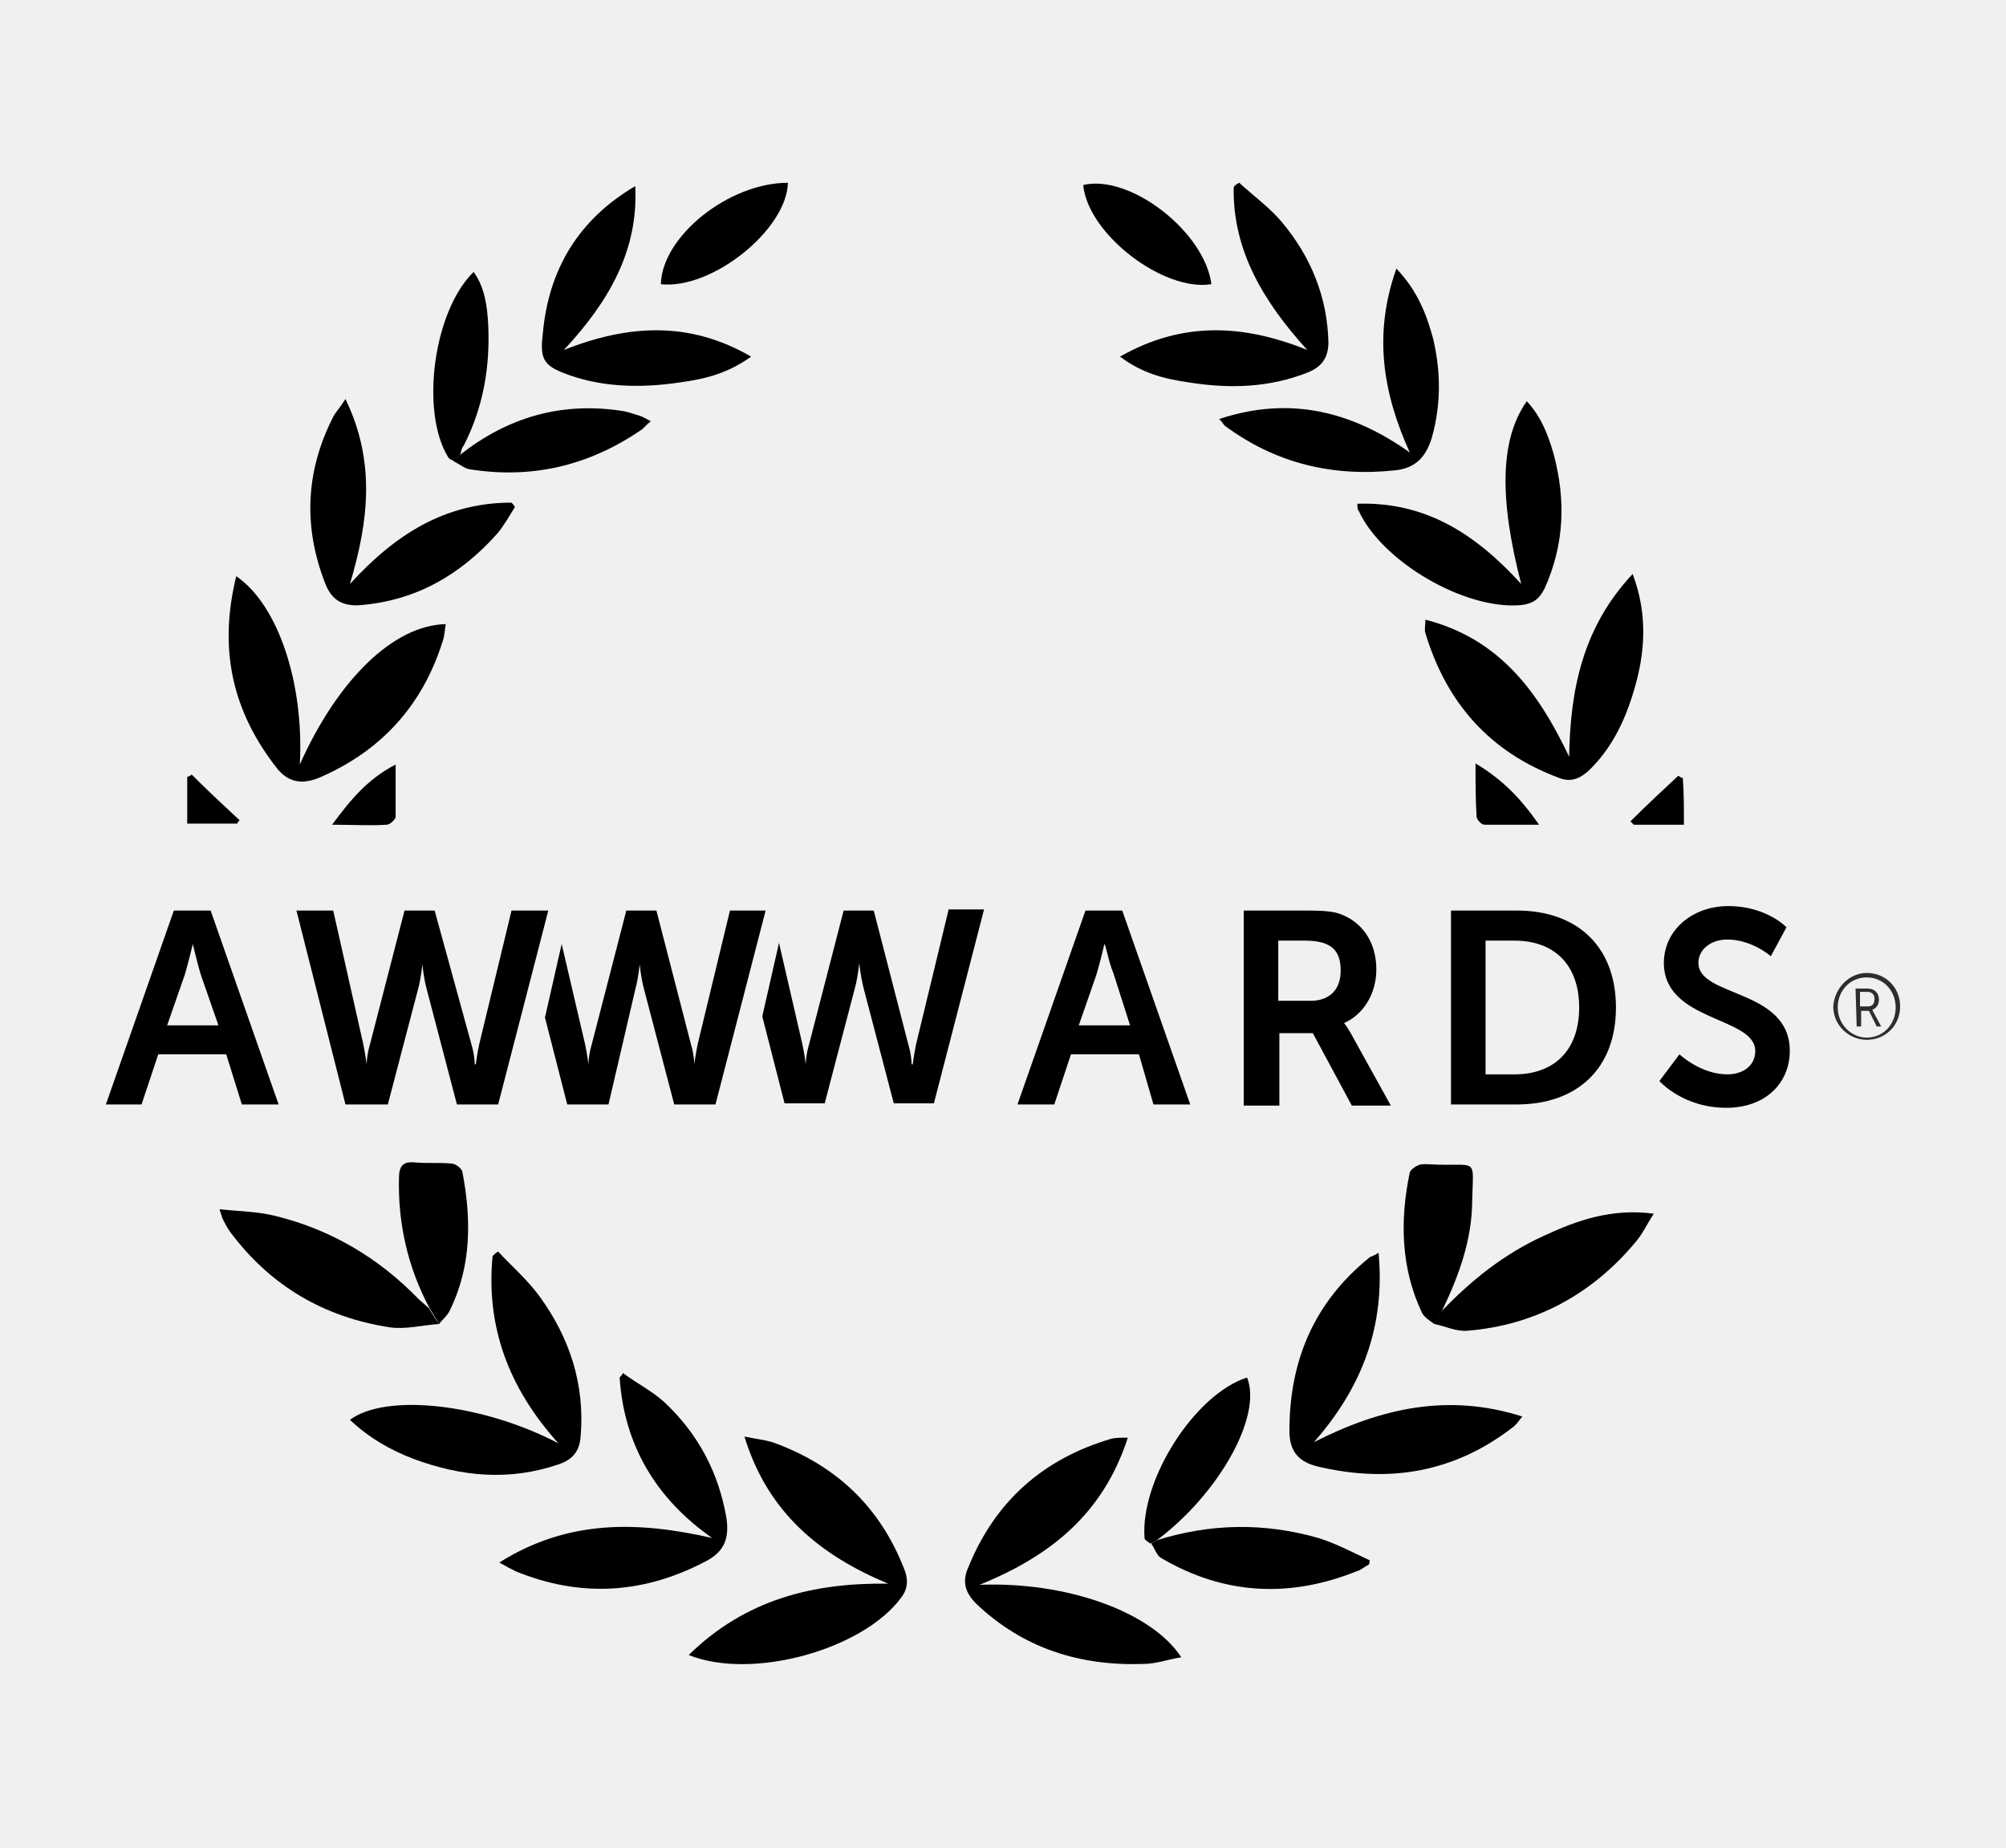
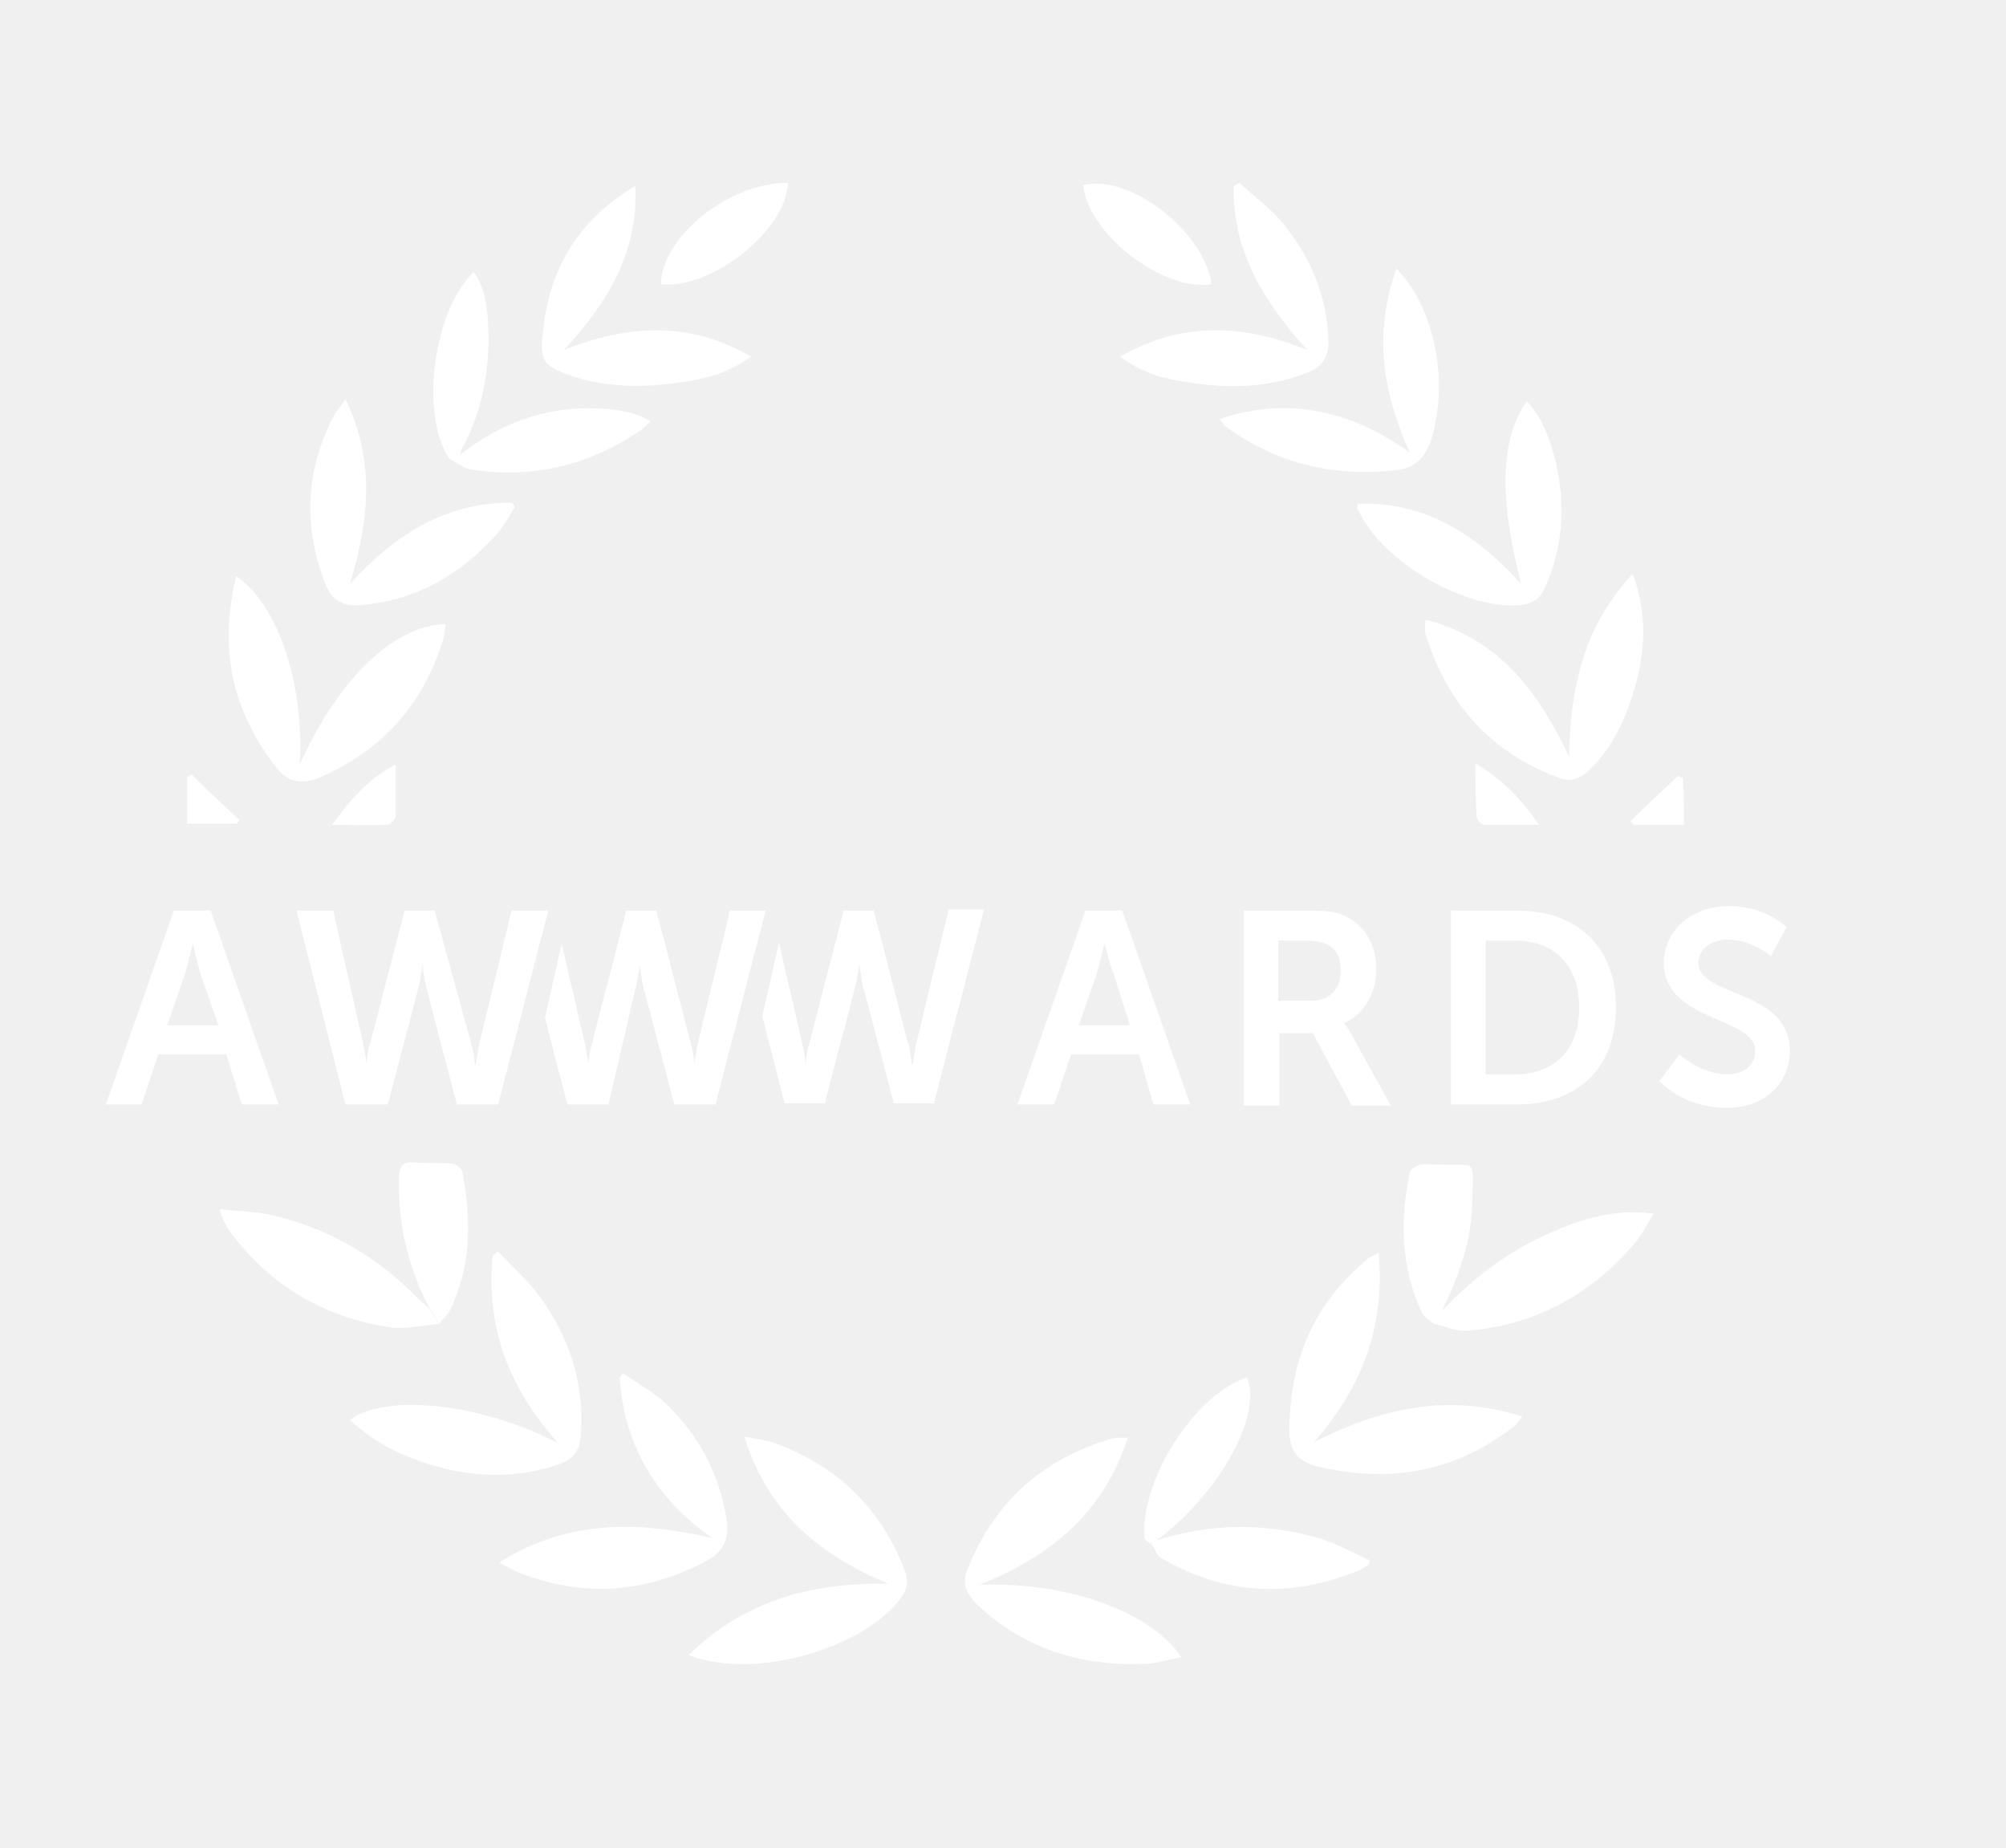
<svg xmlns="http://www.w3.org/2000/svg" version="1.1" id="Layer_1" x="0px" y="0px" viewBox="0 0 180 165.8" enable-background="new 0 0 180 165.8" xml:space="preserve">
-   <g id="_x33_1lxDj_1_">
+   <g id="_x33_1lxDj_1_" fill="#ffffff">
    <g>
      <path d="M87.9,142.2c7.8-0.3,15.4,2.4,18.1,6.5c-1.2,0.2-2.3,0.6-3.4,0.6c-5.7,0.2-10.8-1.4-15-5.4c-1-1-1.3-2-0.7-3.3    c2.4-5.9,6.7-9.7,12.8-11.5c0.4-0.1,0.8-0.1,1.5-0.1C99,135.8,94.3,139.6,87.9,142.2z" />
      <path d="M61.8,148.5c5.1-5,11.2-6.5,17.9-6.4c-6-2.5-10.8-6.3-12.9-13.2c1,0.2,1.8,0.3,2.5,0.5c5.6,2,9.6,5.7,11.8,11.3    c0.4,0.9,0.4,1.8-0.2,2.6C77.5,148,67.5,150.8,61.8,148.5z" />
      <path d="M136.6,127.1c-0.4,0.5-0.6,0.8-0.9,1c-5.2,4-11,5-17.4,3.5c-1.7-0.4-2.6-1.3-2.6-3.2c0-6.3,2.2-11.5,7.1-15.5    c0.2-0.2,0.5-0.2,0.9-0.5c0.6,6.5-1.4,12-5.8,17C124,126.3,130,125,136.6,127.1z" />
      <path d="M44.7,112.3c1.2,1.3,2.6,2.5,3.7,4c2.7,3.7,4.1,7.9,3.7,12.6c-0.1,1.4-0.8,2.1-2,2.5c-4.4,1.5-8.7,1.1-13-0.5    c-2.1-0.8-4-1.9-5.7-3.5c3.2-2.4,11.8-1.5,18.7,2.1c-4.5-5-6.5-10.5-5.9-16.8C44.4,112.5,44.5,112.4,44.7,112.3z" />
      <path d="M21.2,51.7c3.8,2.6,6.1,9.7,5.7,16.9C30.3,61,35.3,56.1,40,56c-0.1,0.5-0.1,1.1-0.3,1.6c-1.8,5.7-5.5,9.8-11.1,12.2    c-1.5,0.6-2.7,0.4-3.7-0.8C20.8,63.8,19.6,58.2,21.2,51.7z" />
      <path d="M146.5,51.5c1.4,3.7,1.1,7.2,0.1,10.5c-0.8,2.7-2,5.2-4.1,7.2c-0.8,0.7-1.6,1-2.6,0.6c-6.2-2.3-10.1-6.7-12-13    c-0.1-0.3,0-0.6,0-1.2c6.6,1.7,10.1,6.4,12.9,12.3C140.9,61.9,142,56.3,146.5,51.5z" />
      <path d="M63.9,138c-5-3.5-7.9-8.3-8.3-14.4c0.1-0.1,0.2-0.2,0.3-0.4c1.2,0.9,2.6,1.6,3.7,2.6c3,2.8,4.9,6.3,5.6,10.5    c0.2,1.6-0.1,2.8-1.7,3.7c-5.6,3-11.3,3.4-17.2,1c-0.4-0.2-0.8-0.4-1.5-0.8C51,136.3,57.3,136.5,63.9,138z" />
      <path d="M31,35.8c2.7,5.6,2.1,10.9,0.4,16.6c4.1-4.5,8.6-7.3,14.5-7.3c0.1,0.1,0.2,0.2,0.3,0.4c-0.5,0.8-1,1.7-1.6,2.4    c-3.3,3.7-7.3,6-12.3,6.4c-1.5,0.1-2.5-0.4-3.1-1.9c-2-5.1-1.8-10.1,0.7-15C30.1,37,30.5,36.6,31,35.8z" />
      <path d="M136.5,52.4c-2-7.7-1.9-13,0.5-16.4c1.3,1.4,1.9,3,2.4,4.7c1.1,4.1,1,8.1-0.8,12.1c-0.5,1-1.1,1.4-2.2,1.5    c-5,0.4-12.4-3.9-14.5-8.5c-0.1-0.1-0.1-0.3-0.1-0.6C127.9,45,132.4,47.9,136.5,52.4z" />
      <path d="M67.4,32c-2.1,1.5-4.1,2-6.3,2.3c-3.3,0.5-6.7,0.5-9.9-0.6c-2.3-0.8-2.8-1.3-2.5-3.7c0.5-5.8,3.2-10.3,8.3-13.3    c0.3,5.8-2.4,10.4-6.4,14.7C56.4,29.1,61.9,28.8,67.4,32z" />
      <path d="M111.2,16.4c1.3,1.2,2.7,2.2,3.8,3.5c2.6,3.1,4.1,6.7,4.2,10.8c0,1.4-0.6,2.2-1.8,2.7c-3.5,1.4-7.1,1.5-10.8,0.9    c-2.1-0.3-4.1-0.8-6.1-2.3c5.6-3.2,11.1-2.9,16.8-0.6c-3.9-4.3-6.7-8.9-6.6-14.6C110.8,16.6,111,16.5,111.2,16.4z" />
      <path d="M125.3,24.1c1.9,2,2.7,4.1,3.3,6.3c0.7,3,0.7,5.9-0.1,8.8c-0.5,1.7-1.4,2.8-3.3,3c-5.6,0.6-10.7-0.6-15.3-4    c-0.1-0.1-0.2-0.3-0.5-0.6c6.3-2.1,11.9-0.7,17.1,3C124.1,35.3,123.2,30,125.3,24.1z" />
      <path d="M39.4,118.8c-1.5,0.1-3,0.5-4.4,0.3c-5.9-0.9-10.7-3.7-14.3-8.5c-0.3-0.4-0.5-0.8-0.7-1.2c-0.1-0.2-0.1-0.3-0.3-0.9    c1.8,0.2,3.4,0.2,5,0.6c4.9,1.2,9.2,3.7,12.8,7.4c0.3,0.3,0.7,0.6,1,0.9C38.8,117.9,39.1,118.4,39.4,118.8z" />
      <path d="M129.4,117.6c2.7-2.8,5.6-5.1,9.1-6.7c3-1.4,6.1-2.5,9.9-2c-0.6,0.9-1,1.8-1.6,2.5c-3.9,4.7-9,7.5-15.1,8    c-1,0.1-2-0.4-3-0.6C128.9,118.4,129.1,118,129.4,117.6z" />
      <path d="M103.8,138.2c4.8-1.5,9.6-1.6,14.5-0.2c1.6,0.5,3.1,1.3,4.6,2c0,0.1,0,0.3-0.1,0.4c-0.4,0.2-0.7,0.5-1.1,0.6    c-6,2.4-11.9,2.1-17.5-1.2c-0.4-0.2-0.6-0.9-0.9-1.3C103.4,138.4,103.6,138.3,103.8,138.2z" />
      <path d="M129.4,117.6c-0.2,0.4-0.5,0.8-0.7,1.2c-0.4-0.3-0.9-0.6-1.1-1c-1.9-4-2-8.3-1.1-12.6c0.1-0.3,0.6-0.6,0.9-0.7    c0.5-0.1,1.1,0,1.6,0c3.6,0.1,3.2-0.6,3.1,3.2C132.1,111.2,130.9,114.5,129.4,117.6z" />
      <path d="M39.4,118.8c-0.3-0.5-0.6-1-0.9-1.5c-1.9-3.6-2.8-7.5-2.7-11.6c0-1.1,0.4-1.5,1.4-1.4c1.1,0.1,2.2,0,3.3,0.1    c0.4,0,1,0.5,1,0.8c0.8,4.2,0.8,8.4-1.1,12.3C40.2,118,39.7,118.4,39.4,118.8z" />
      <path d="M103.8,138.2c-0.2,0.1-0.4,0.2-0.6,0.3c-0.2-0.2-0.5-0.3-0.5-0.5c-0.4-5.2,4.5-12.9,9.2-14.4    C113.3,127.1,109.3,134.1,103.8,138.2z" />
      <path d="M41.3,40.8c4.3-3.4,9.2-4.8,14.7-3.9c0.5,0.1,1,0.3,1.4,0.4c0.3,0.1,0.6,0.3,1,0.5c-0.4,0.3-0.6,0.6-0.9,0.8    c-4.7,3.2-9.8,4.4-15.4,3.5c-0.5-0.1-0.9-0.5-1.4-0.7C40.9,41.2,41.1,41,41.3,40.8z" />
      <path d="M41.3,40.8c-0.2,0.2-0.4,0.4-0.5,0.6c-0.2-0.1-0.5-0.2-0.6-0.4c-2.5-4.1-1.3-13.1,2.3-16.6c1,1.4,1.2,3,1.3,4.6    c0.2,3.8-0.4,7.5-2.2,11C41.4,40.2,41.4,40.5,41.3,40.8z" />
      <path d="M70.7,16.4c-0.1,4.2-6.8,9.6-11.4,9.1C59.4,21.2,65.4,16.4,70.7,16.4z" />
      <path d="M108.7,25.5c-4.3,0.7-11.1-4.5-11.5-8.9C101.4,15.6,108.1,20.8,108.7,25.5z" />
      <path d="M132.4,68.5c2.5,1.5,4.1,3.2,5.7,5.5c-1.9,0-3.4,0-4.9,0c-0.3,0-0.7-0.5-0.7-0.7C132.4,71.8,132.4,70.4,132.4,68.5z" />
      <path d="M29.8,74c1.7-2.3,3.2-4.1,5.7-5.4c0,1.8,0,3.3,0,4.7c0,0.2-0.5,0.7-0.8,0.7C33.2,74.1,31.7,74,29.8,74z" />
      <path d="M151.1,74c-1.6,0-3,0-4.5,0c-0.1-0.1-0.2-0.2-0.3-0.3c1.4-1.4,2.9-2.8,4.3-4.1c0.1,0.1,0.3,0.2,0.4,0.2    C151.1,71.1,151.1,72.4,151.1,74z" />
      <path d="M17.2,69.5c1.4,1.4,2.9,2.8,4.3,4.1c-0.1,0.1-0.2,0.2-0.2,0.3c-1.4,0-2.9,0-4.5,0c0-1.4,0-2.8,0-4.2    C16.9,69.7,17.1,69.6,17.2,69.5z" />
    </g>
  </g>
-   <g>
+   <g fill="#ffffff">
    <path d="M102.2,94.6h-6.1l-1.5,4.5h-3.3l6.1-17.4h3.3l6.1,17.4h-3.3L102.2,94.6z M99.1,84.7c0,0-0.4,1.7-0.7,2.7L96.8,92h4.6   l-1.5-4.7C99.5,86.4,99.2,84.7,99.1,84.7L99.1,84.7z" />
    <path d="M111.6,81.7h5.6c1.9,0,2.7,0.1,3.5,0.5c1.7,0.8,2.8,2.5,2.8,4.8c0,2.1-1.1,4-2.9,4.8v0c0,0,0.2,0.2,0.6,0.9l3.6,6.5h-3.5   l-3.5-6.5h-3v6.5h-3.2V81.7z M117.6,89.8c1.7,0,2.7-1,2.7-2.7c0-1.7-0.7-2.7-3.2-2.7h-2.4v5.4L117.6,89.8z" />
    <g>
      <path d="M130.2,81.7h5.9c5.4,0,8.9,3.2,8.9,8.7c0,5.5-3.5,8.7-8.9,8.7h-5.9V81.7z M135.9,96.4c3.5,0,5.8-2.1,5.8-6    c0-3.9-2.3-6-5.8-6h-2.6v12H135.9z" />
      <path d="M150.7,94.6c0,0,1.9,1.8,4.3,1.8c1.3,0,2.5-0.7,2.5-2.1c0-3.1-8.2-2.6-8.2-7.9c0-2.9,2.5-5.1,5.8-5.1    c3.4,0,5.2,1.9,5.2,1.9l-1.4,2.6c0,0-1.7-1.5-3.9-1.5c-1.5,0-2.6,0.9-2.6,2.1c0,3.1,8.2,2.3,8.2,7.9c0,2.8-2.1,5.1-5.7,5.1    c-3.9,0-6-2.4-6-2.4L150.7,94.6z" />
    </g>
    <path d="M65.5,81.7l-2.9,12c-0.2,1-0.3,1.8-0.3,1.8h0c0,0,0-0.8-0.3-1.8l-3.1-12h-2.7l-3.1,12c-0.3,1-0.3,1.8-0.3,1.8h0   c0,0-0.1-0.9-0.3-1.8l-2.1-9l-1.5,6.6l2,7.8h3.7L57,88.8c0.3-1.1,0.4-2.3,0.4-2.3h0c0,0,0.1,1.2,0.4,2.3l2.7,10.3h3.7l4.5-17.4   L65.5,81.7z" />
    <path d="M85.1,81.7l-2.9,12c-0.2,1-0.3,1.8-0.3,1.8h-0.1c0,0,0-0.8-0.3-1.8l-3.1-12h-2.7l-3.1,12c-0.3,1-0.3,1.8-0.3,1.8h0   c0,0-0.1-0.9-0.3-1.8l-2.1-9.1l-1.5,6.6l2,7.8H74l2.7-10.3c0.3-1.1,0.4-2.3,0.4-2.3h0c0,0,0.1,1.1,0.4,2.3l2.7,10.3h3.6l4.5-17.4   H85.1z" />
    <path d="M20.3,94.6h-6.1l-1.5,4.5H9.5l6.1-17.4h3.3l6.1,17.4h-3.3L20.3,94.6z M17.3,84.7c0,0-0.4,1.7-0.7,2.7L15,92h4.6L18,87.4   C17.7,86.4,17.3,84.7,17.3,84.7L17.3,84.7z" />
    <path d="M42.3,93.7c0.3,1,0.3,1.8,0.3,1.8h0.1c0,0,0.1-0.9,0.3-1.8l2.9-12h3.3l-4.5,17.4H41l-2.7-10.3c-0.3-1.1-0.4-2.3-0.4-2.3h0   c0,0-0.1,1.2-0.4,2.3l-2.7,10.3H31l-4.4-17.4h3.3l2.7,12c0.2,1,0.3,1.8,0.3,1.8h0c0,0,0-0.8,0.3-1.8l3.1-12h2.7L42.3,93.7z" />
-     <path fill="#2E2D2D" d="M167.5,87.3c1.7,0,3,1.3,3,3c0,1.7-1.3,3-3,3c-1.6,0-3-1.3-3-3C164.6,88.7,165.9,87.3,167.5,87.3z    M167.5,93.1c1.5,0,2.6-1.2,2.6-2.7c0-1.5-1.1-2.7-2.6-2.7c-1.5,0-2.6,1.2-2.6,2.7C164.9,91.9,166.1,93.1,167.5,93.1z M166.5,88.7   h1.1c0.6,0,1,0.4,1,1c0,0.5-0.3,0.8-0.6,0.9v0c0,0,0,0,0.1,0.2l0.7,1.3h-0.4l-0.7-1.4h-0.7v1.4h-0.4L166.5,88.7z M167.6,90.3   c0.4,0,0.6-0.2,0.6-0.7c0-0.4-0.3-0.6-0.6-0.6h-0.7v1.3H167.6z" />
  </g>
</svg>
